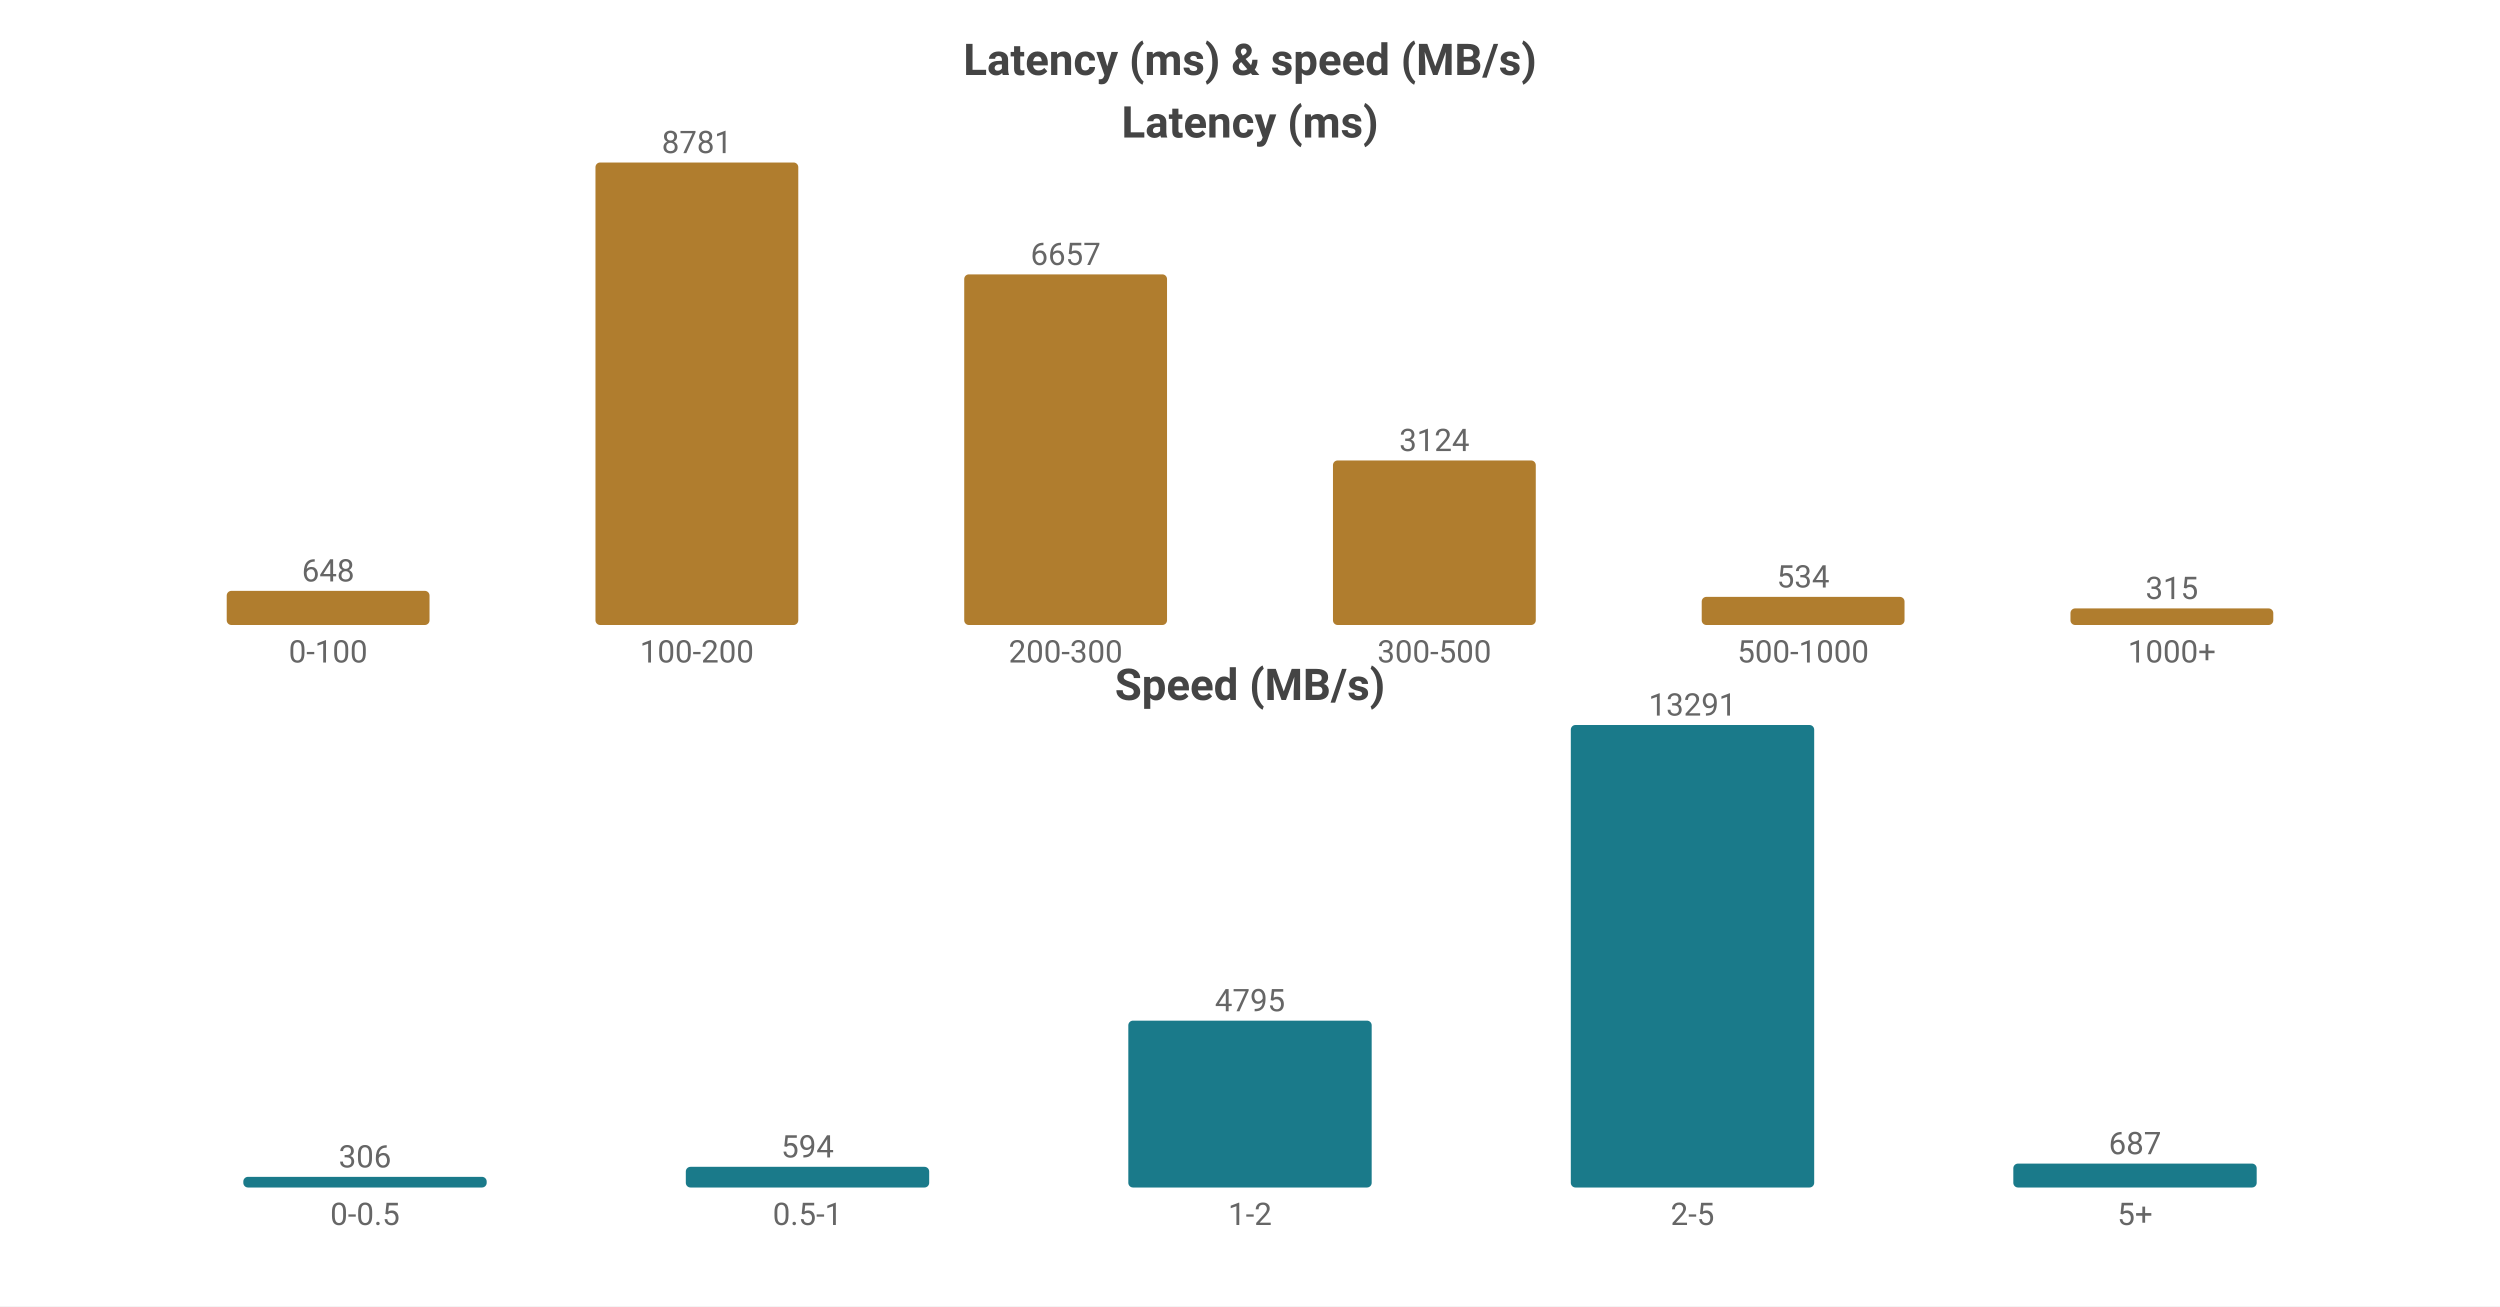
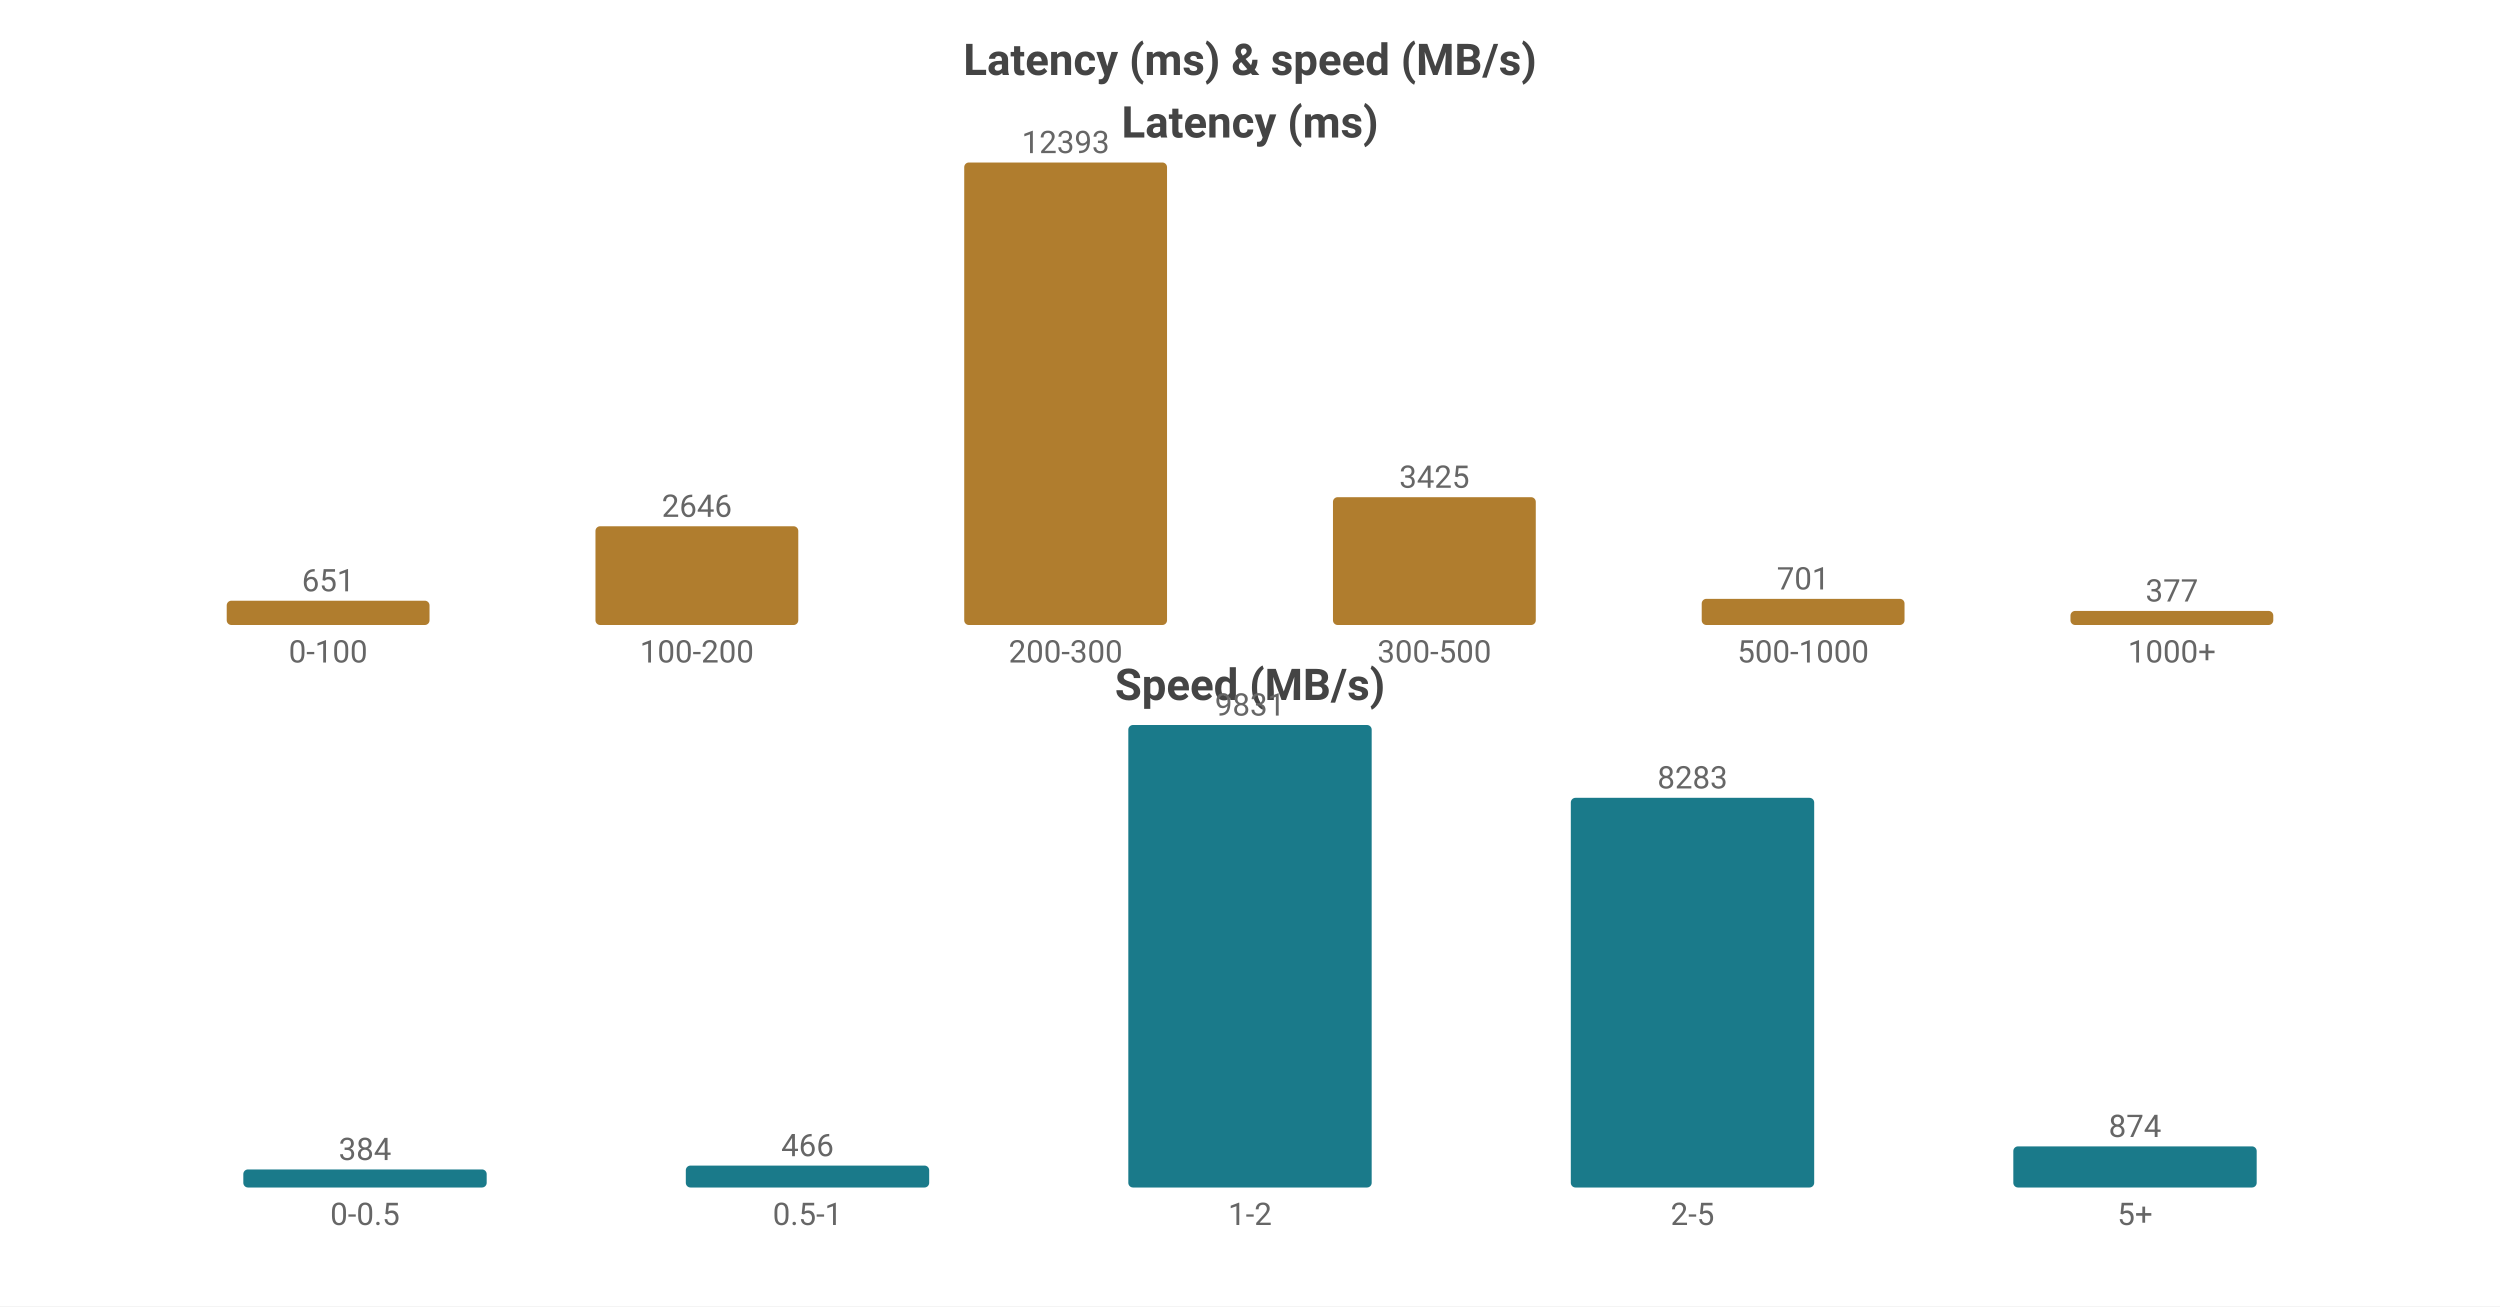
<svg xmlns="http://www.w3.org/2000/svg" width="800" height="418" viewBox="0 0 800 418">
  <rect width="800" height="418" fill="#ffffff" />
  <style>text{font-family:system-ui,-apple-system,'Segoe UI',Roboto,'PingFang SC','Microsoft YaHei','Noto Sans CJK SC',sans-serif}.g{stroke:#e8e8e8;stroke-width:1}.a{stroke:#999;stroke-width:1}.t{font-size:10px;fill:#666}.m{font-size:10px;text-anchor:middle;fill:#666}.e{font-size:10px;text-anchor:end;fill:#666}.l{font-size:11px;fill:#333}.tt{font-size:14px;font-weight:600;text-anchor:middle;fill:#444}.em{font-size:13px;text-anchor:middle;fill:#999}</style>
  <text class="tt" x="400.0" y="24">Latency (ms) &amp; speed (MB/s)</text>
  <text class="tt" x="400.0" y="44">Latency (ms)</text>
-   <rect x="72.55" y="189.078" width="64.9" height="10.922" fill="#b07d2e" rx="1.5" />
-   <text class="m" x="105.0" y="186.078">648</text>
+   <rect x="72.55" y="192.226" width="64.9" height="7.774" fill="#b07d2e" rx="1.5" />
+   <text class="m" x="105.0" y="189.226">651</text>
  <text class="m" x="105.0" y="212">0-100</text>
-   <rect x="190.55" y="52.0" width="64.9" height="148.0" fill="#b07d2e" rx="1.5" />
-   <text class="m" x="223.0" y="49.0">8781</text>
+   <rect x="190.55" y="168.401" width="64.9" height="31.599" fill="#b07d2e" rx="1.5" />
+   <text class="m" x="223.0" y="165.401">2646</text>
  <text class="m" x="223.0" y="212">100-200</text>
-   <rect x="308.55" y="87.799" width="64.9" height="112.201" fill="#b07d2e" rx="1.5" />
-   <text class="m" x="341.0" y="84.799">6657</text>
+   <rect x="308.55" y="52.0" width="64.9" height="148.0" fill="#b07d2e" rx="1.5" />
+   <text class="m" x="341.0" y="49.0">12393</text>
  <text class="m" x="341.0" y="212">200-300</text>
-   <rect x="426.55" y="147.346" width="64.9" height="52.654" fill="#b07d2e" rx="1.5" />
-   <text class="m" x="459.0" y="144.346">3124</text>
+   <rect x="426.55" y="159.098" width="64.9" height="40.902" fill="#b07d2e" rx="1.5" />
+   <text class="m" x="459.0" y="156.098">3425</text>
  <text class="m" x="459.0" y="212">300-500</text>
-   <rect x="544.55" y="191" width="64.9" height="9" fill="#b07d2e" rx="1.5" />
-   <text class="m" x="577.0" y="188">534</text>
+   <rect x="544.55" y="191.628" width="64.9" height="8.372" fill="#b07d2e" rx="1.5" />
+   <text class="m" x="577.0" y="188.628">701</text>
  <text class="m" x="577.0" y="212">500-1000</text>
-   <rect x="662.55" y="194.691" width="64.9" height="5.309" fill="#b07d2e" rx="1.5" />
-   <text class="m" x="695.0" y="191.691">315</text>
+   <rect x="662.55" y="195.498" width="64.9" height="4.502" fill="#b07d2e" rx="1.5" />
+   <text class="m" x="695.0" y="192.498">377</text>
  <text class="m" x="695.0" y="212">1000+</text>
  <text class="tt" x="400.0" y="224">Speed (MB/s)</text>
-   <rect x="77.86" y="376.593" width="77.88" height="3.407" fill="#1a7a8a" rx="1.5" />
-   <text class="m" x="116.8" y="373.593">306</text>
+   <rect x="77.86" y="374.219" width="77.88" height="5.781" fill="#1a7a8a" rx="1.5" />
+   <text class="m" x="116.8" y="371.219">384</text>
  <text class="m" x="116.8" y="392">0-0.5</text>
-   <rect x="219.46" y="373.386" width="77.88" height="6.614" fill="#1a7a8a" rx="1.5" />
-   <text class="m" x="258.4" y="370.386">594</text>
+   <rect x="219.46" y="372.985" width="77.88" height="7.015" fill="#1a7a8a" rx="1.5" />
+   <text class="m" x="258.4" y="369.985">466</text>
  <text class="m" x="258.4" y="392">0.5-1</text>
-   <rect x="361.06" y="326.606" width="77.88" height="53.394" fill="#1a7a8a" rx="1.5" />
-   <text class="m" x="400.0" y="323.606">4795</text>
+   <rect x="361.06" y="232.0" width="77.88" height="148.0" fill="#1a7a8a" rx="1.5" />
+   <text class="m" x="400.0" y="229.0">9831</text>
  <text class="m" x="400.0" y="392">1-2</text>
-   <rect x="502.66" y="232.0" width="77.88" height="148.0" fill="#1a7a8a" rx="1.5" />
-   <text class="m" x="541.6" y="229.0">13291</text>
+   <rect x="502.66" y="255.304" width="77.88" height="124.696" fill="#1a7a8a" rx="1.5" />
+   <text class="m" x="541.6" y="252.304">8283</text>
  <text class="m" x="541.6" y="392">2-5</text>
-   <rect x="644.26" y="372.35" width="77.88" height="7.65" fill="#1a7a8a" rx="1.5" />
-   <text class="m" x="683.2" y="369.35">687</text>
+   <rect x="644.26" y="366.842" width="77.88" height="13.158" fill="#1a7a8a" rx="1.5" />
+   <text class="m" x="683.2" y="363.842">874</text>
  <text class="m" x="683.2" y="392">5+</text>
</svg>
